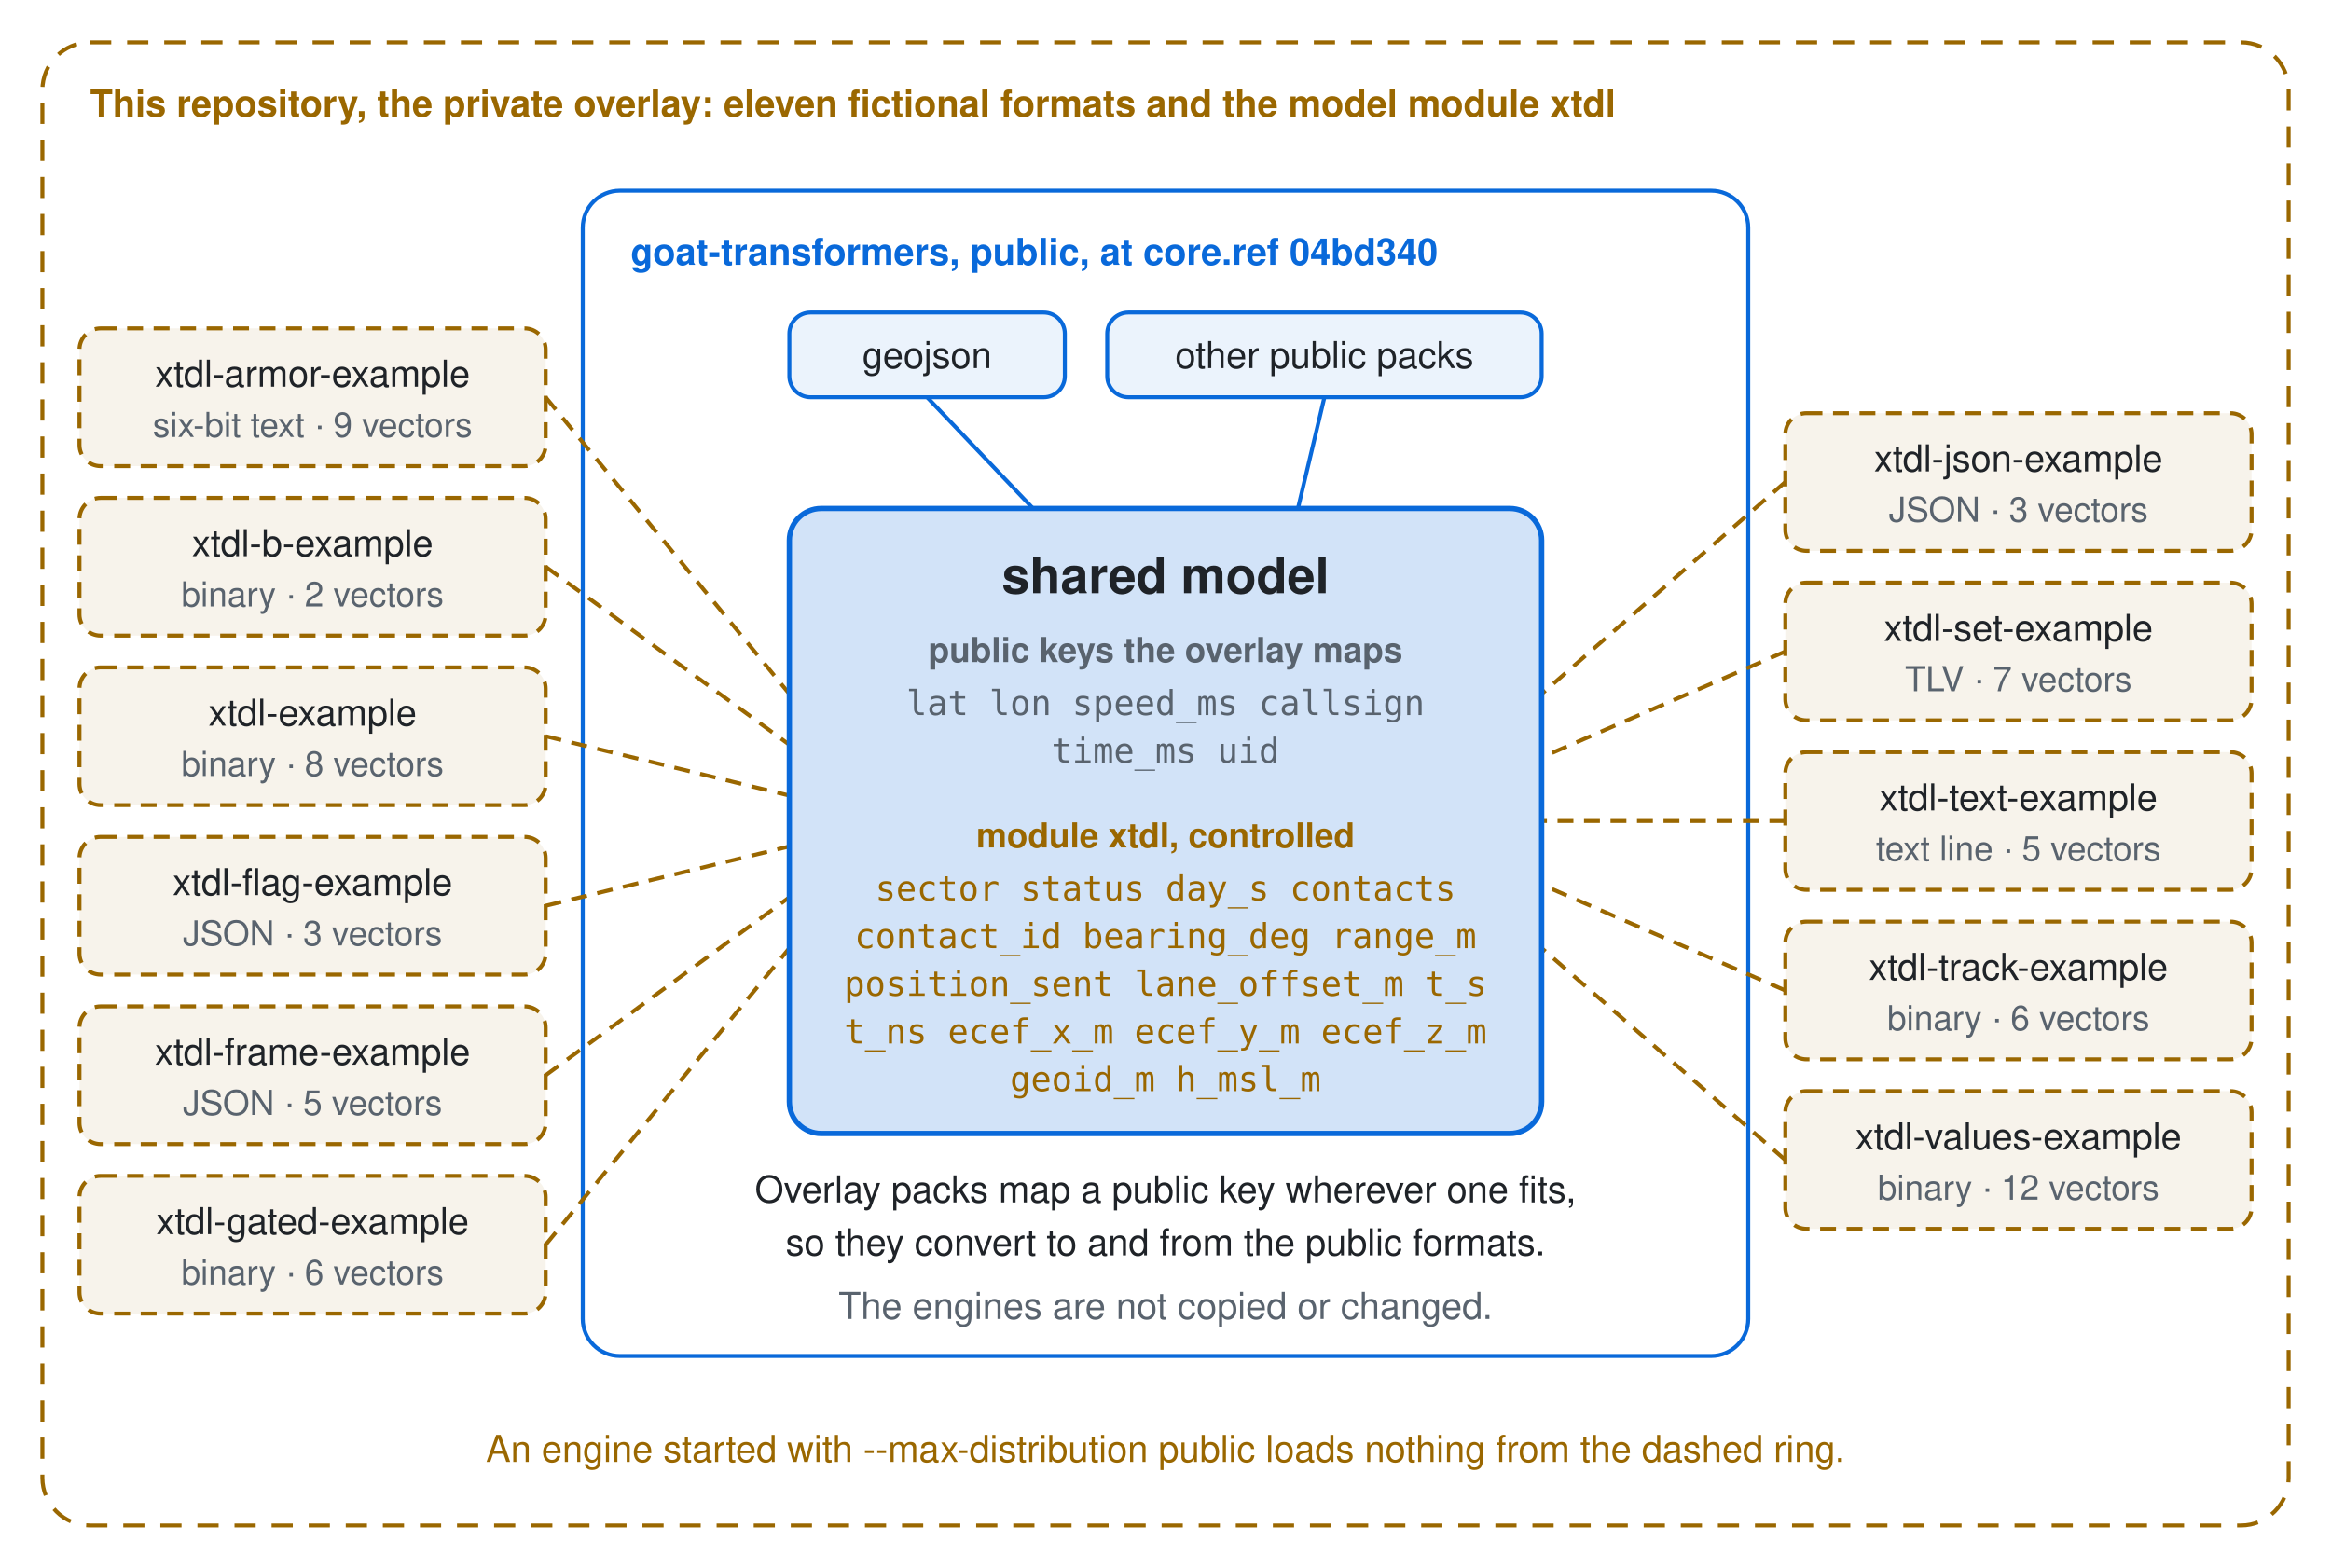
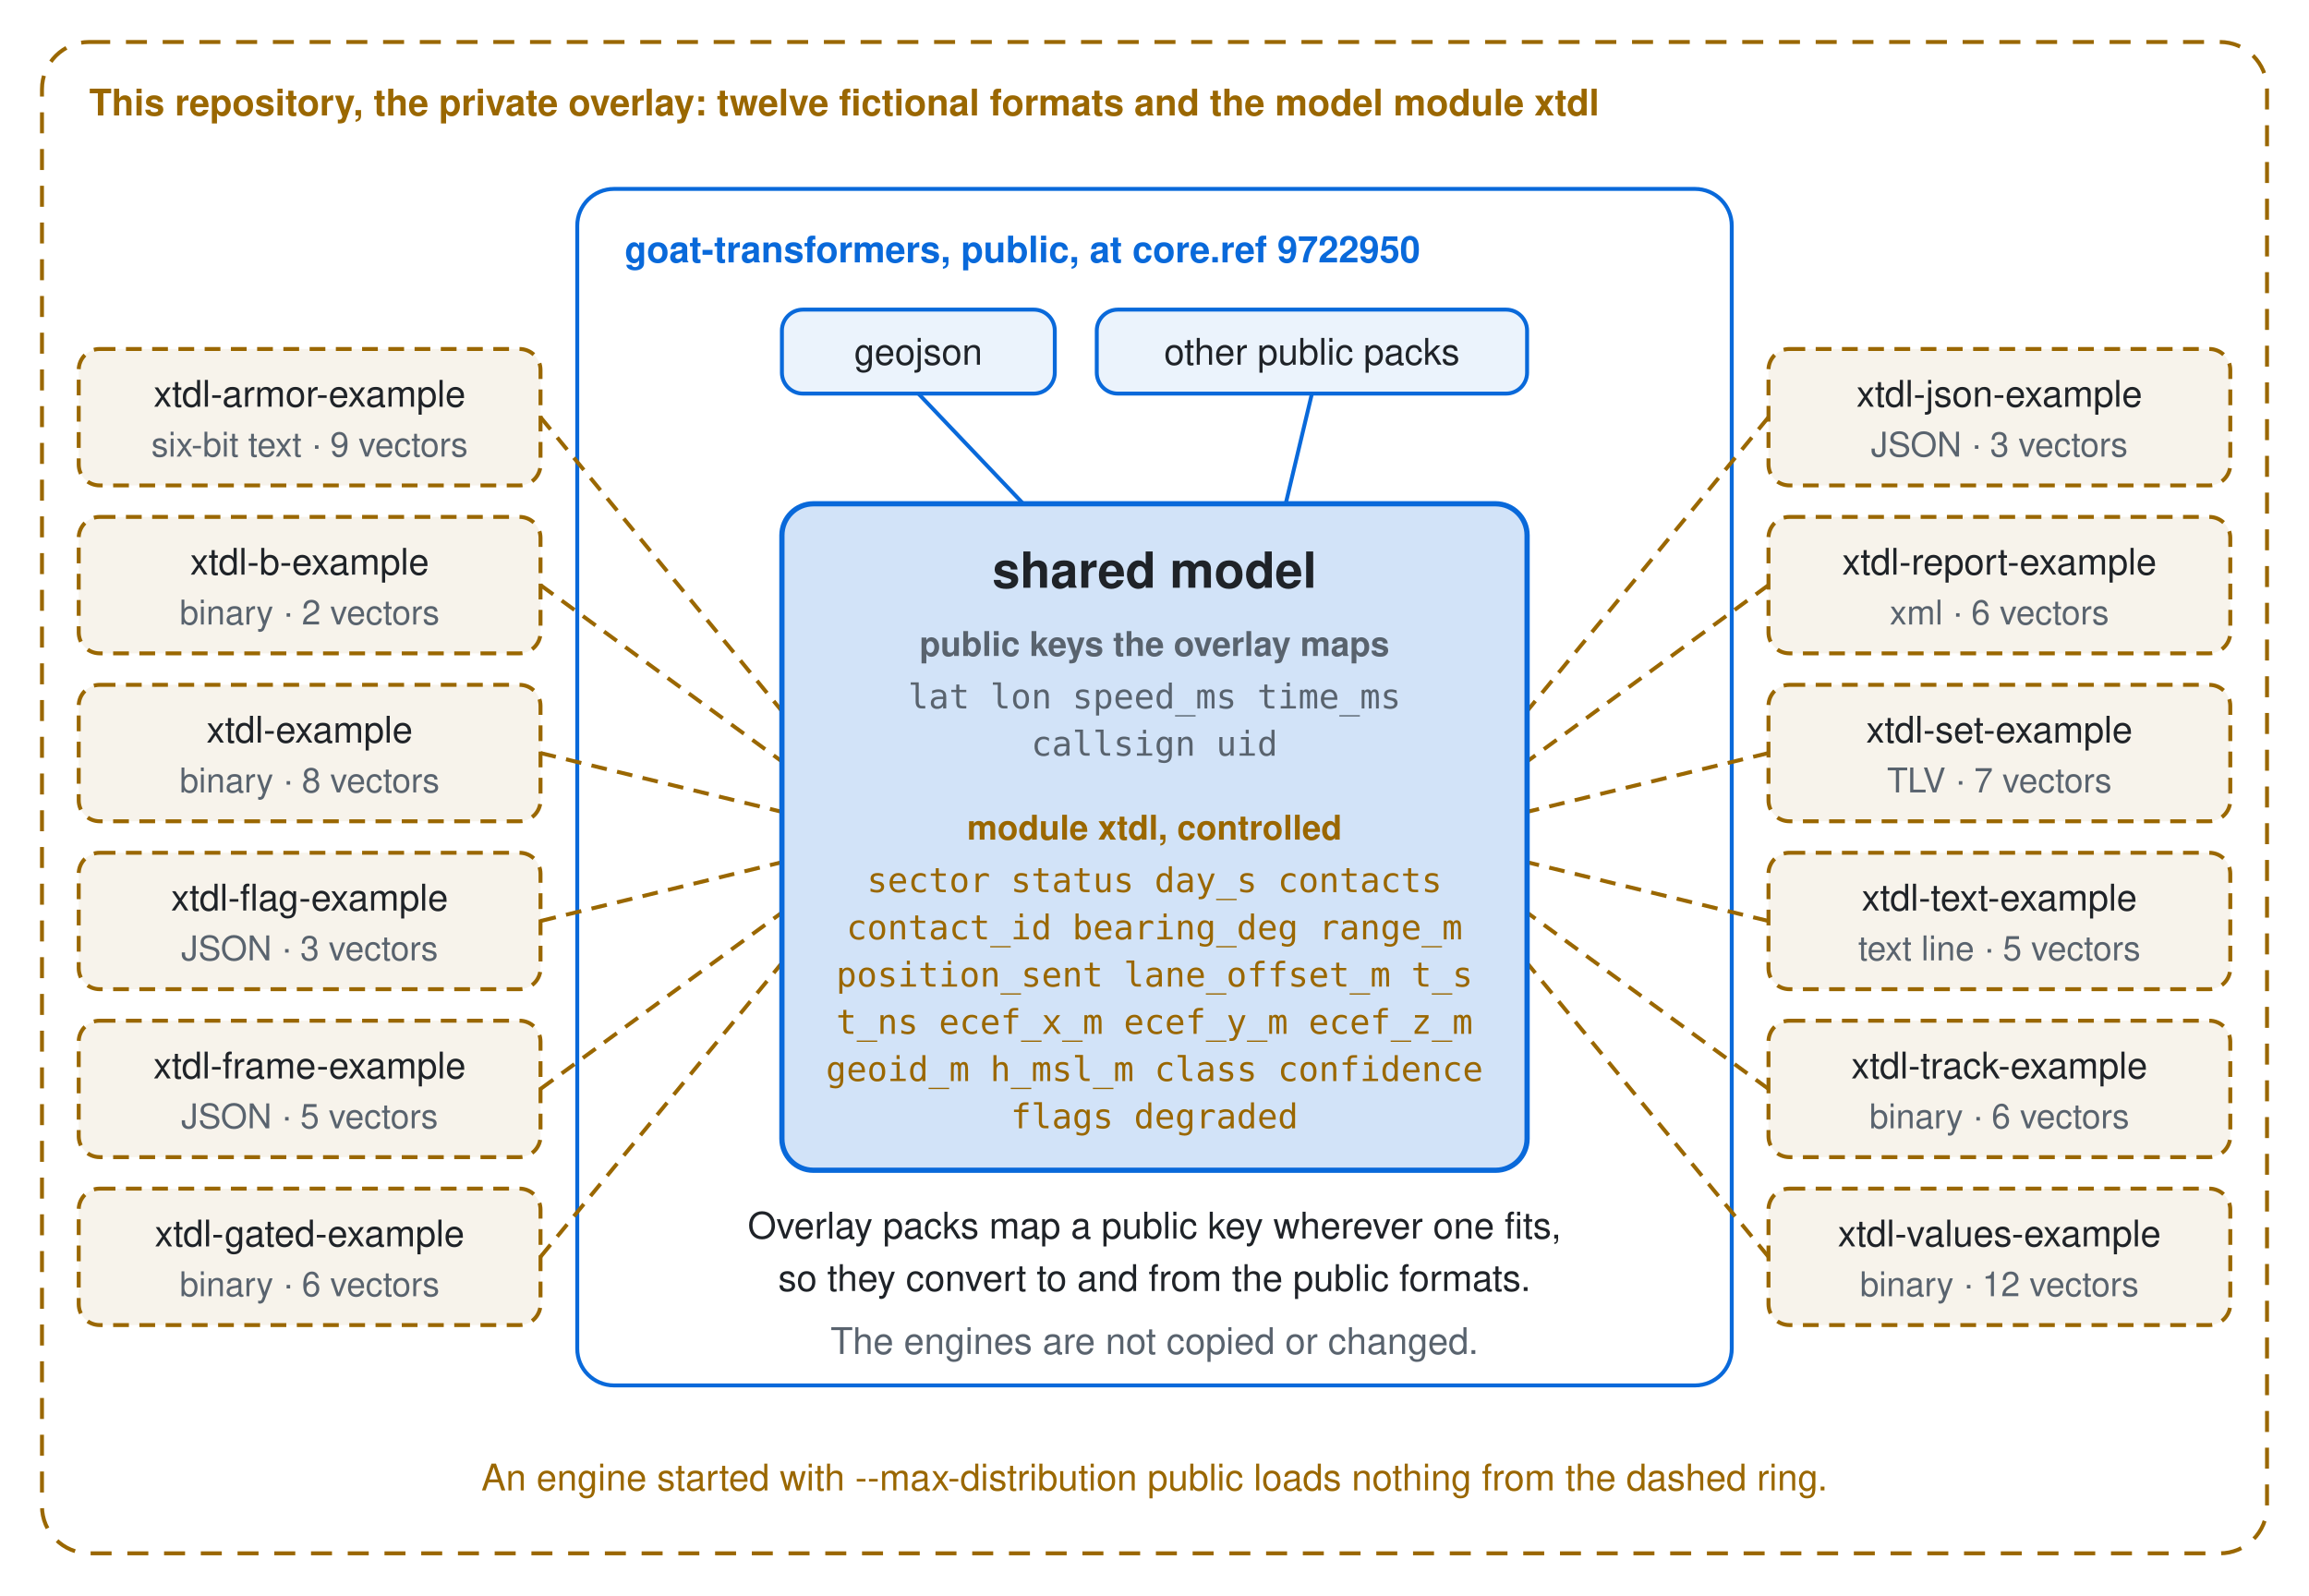
- <svg xmlns="http://www.w3.org/2000/svg" viewBox="0 0 880 592" width="880" height="592" role="img" aria-labelledby="t d">
+ <svg xmlns="http://www.w3.org/2000/svg" viewBox="0 0 880 608" width="880" height="608" role="img" aria-labelledby="t d">
  <style>
  .ink{fill:#1f2328} .quiet{fill:#59636e} .pub{fill:#0969da} .ovl{fill:#9a6700}
  .t{font-family:-apple-system,BlinkMacSystemFont,"Segoe UI",Helvetica,Arial,sans-serif}
  .m{font-family:ui-monospace,SFMono-Regular,Menlo,Consolas,monospace}
  .box{fill:#0969da;fill-opacity:.08;stroke:#0969da;stroke-width:1.5}
  .hub{fill:#0969da;fill-opacity:.18;stroke:#0969da;stroke-width:2}
  .obox{fill:#9a6700;fill-opacity:.08;stroke:#9a6700;stroke-width:1.5;stroke-dasharray:6 4}
  .ring{fill:none;stroke:#0969da;stroke-width:1.5}
  .oring{fill:none;stroke:#9a6700;stroke-width:1.5;stroke-dasharray:8 6}
  .ln{stroke:#0969da;stroke-width:1.5;fill:none}
  .oln{stroke:#9a6700;stroke-width:1.5;fill:none;stroke-dasharray:6 4}
</style>
-   <rect x="16" y="16" width="848" height="560" rx="18" class="oring" />
-   <text x="34" y="44" class="t ovl" font-size="14" text-anchor="start" font-weight="600">This repository, the private overlay: eleven fictional formats and the model module xtdl</text>
-   <rect x="220" y="72" width="440" height="440" rx="14" class="ring" />
-   <text x="238" y="100" class="t pub" font-size="14" text-anchor="start" font-weight="600">goat-transformers, public, at core.ref 04bd340</text>
+   <rect x="16" y="16" width="848" height="576" rx="18" class="oring" />
+   <text x="34" y="44" class="t ovl" font-size="14" text-anchor="start" font-weight="600">This repository, the private overlay: twelve fictional formats and the model module xtdl</text>
+   <rect x="220" y="72" width="440" height="456" rx="14" class="ring" />
+   <text x="238" y="100" class="t pub" font-size="14" text-anchor="start" font-weight="600">goat-transformers, public, at core.ref 9722950</text>
  <path d="M350 150 L390 192" class="ln" />
  <path d="M500 150 L490 192" class="ln" />
  <rect x="298" y="118" width="104" height="32" rx="8" class="box" />
  <text x="350" y="139" class="t ink" font-size="14" text-anchor="middle">geojson</text>
  <rect x="418" y="118" width="164" height="32" rx="8" class="box" />
  <text x="500" y="139" class="t ink" font-size="14" text-anchor="middle">other public packs</text>
-   <path d="M206 150 L298 262" class="oln" />
-   <path d="M206 214 L298 281.2" class="oln" />
-   <path d="M206 278 L298 300.4" class="oln" />
-   <path d="M206 342 L298 319.6" class="oln" />
-   <path d="M206 406 L298 338.8" class="oln" />
-   <path d="M206 470 L298 358" class="oln" />
-   <path d="M674 182 L582 262" class="oln" />
-   <path d="M674 246 L582 286" class="oln" />
-   <path d="M674 310 L582 310" class="oln" />
-   <path d="M674 374 L582 334" class="oln" />
-   <path d="M674 438 L582 358" class="oln" />
-   <rect x="30" y="124" width="176" height="52" rx="8" class="obox" />
-   <text x="118" y="146" class="t ink" font-size="14" text-anchor="middle">xtdl-armor-example</text>
-   <text x="118" y="165" class="t quiet" font-size="13" text-anchor="middle">six-bit text · 9 vectors</text>
-   <rect x="30" y="188" width="176" height="52" rx="8" class="obox" />
-   <text x="118" y="210" class="t ink" font-size="14" text-anchor="middle">xtdl-b-example</text>
-   <text x="118" y="229" class="t quiet" font-size="13" text-anchor="middle">binary · 2 vectors</text>
-   <rect x="30" y="252" width="176" height="52" rx="8" class="obox" />
-   <text x="118" y="274" class="t ink" font-size="14" text-anchor="middle">xtdl-example</text>
-   <text x="118" y="293" class="t quiet" font-size="13" text-anchor="middle">binary · 8 vectors</text>
-   <rect x="30" y="316" width="176" height="52" rx="8" class="obox" />
-   <text x="118" y="338" class="t ink" font-size="14" text-anchor="middle">xtdl-flag-example</text>
-   <text x="118" y="357" class="t quiet" font-size="13" text-anchor="middle">JSON · 3 vectors</text>
-   <rect x="30" y="380" width="176" height="52" rx="8" class="obox" />
-   <text x="118" y="402" class="t ink" font-size="14" text-anchor="middle">xtdl-frame-example</text>
-   <text x="118" y="421" class="t quiet" font-size="13" text-anchor="middle">JSON · 5 vectors</text>
-   <rect x="30" y="444" width="176" height="52" rx="8" class="obox" />
-   <text x="118" y="466" class="t ink" font-size="14" text-anchor="middle">xtdl-gated-example</text>
-   <text x="118" y="485" class="t quiet" font-size="13" text-anchor="middle">binary · 6 vectors</text>
-   <rect x="674" y="156" width="176" height="52" rx="8" class="obox" />
-   <text x="762" y="178" class="t ink" font-size="14" text-anchor="middle">xtdl-json-example</text>
-   <text x="762" y="197" class="t quiet" font-size="13" text-anchor="middle">JSON · 3 vectors</text>
-   <rect x="674" y="220" width="176" height="52" rx="8" class="obox" />
-   <text x="762" y="242" class="t ink" font-size="14" text-anchor="middle">xtdl-set-example</text>
-   <text x="762" y="261" class="t quiet" font-size="13" text-anchor="middle">TLV · 7 vectors</text>
-   <rect x="674" y="284" width="176" height="52" rx="8" class="obox" />
-   <text x="762" y="306" class="t ink" font-size="14" text-anchor="middle">xtdl-text-example</text>
-   <text x="762" y="325" class="t quiet" font-size="13" text-anchor="middle">text line · 5 vectors</text>
-   <rect x="674" y="348" width="176" height="52" rx="8" class="obox" />
-   <text x="762" y="370" class="t ink" font-size="14" text-anchor="middle">xtdl-track-example</text>
-   <text x="762" y="389" class="t quiet" font-size="13" text-anchor="middle">binary · 6 vectors</text>
-   <rect x="674" y="412" width="176" height="52" rx="8" class="obox" />
-   <text x="762" y="434" class="t ink" font-size="14" text-anchor="middle">xtdl-values-example</text>
-   <text x="762" y="453" class="t quiet" font-size="13" text-anchor="middle">binary · 12 vectors</text>
-   <rect x="298" y="192" width="284" height="236" rx="12" class="hub" />
+   <path d="M206 159 L298 271" class="oln" />
+   <path d="M206 223 L298 290.2" class="oln" />
+   <path d="M206 287 L298 309.4" class="oln" />
+   <path d="M206 351 L298 328.6" class="oln" />
+   <path d="M206 415 L298 347.8" class="oln" />
+   <path d="M206 479 L298 367" class="oln" />
+   <path d="M674 159 L582 271" class="oln" />
+   <path d="M674 223 L582 290.2" class="oln" />
+   <path d="M674 287 L582 309.4" class="oln" />
+   <path d="M674 351 L582 328.6" class="oln" />
+   <path d="M674 415 L582 347.8" class="oln" />
+   <path d="M674 479 L582 367" class="oln" />
+   <rect x="30" y="133" width="176" height="52" rx="8" class="obox" />
+   <text x="118" y="155" class="t ink" font-size="14" text-anchor="middle">xtdl-armor-example</text>
+   <text x="118" y="174" class="t quiet" font-size="13" text-anchor="middle">six-bit text · 9 vectors</text>
+   <rect x="30" y="197" width="176" height="52" rx="8" class="obox" />
+   <text x="118" y="219" class="t ink" font-size="14" text-anchor="middle">xtdl-b-example</text>
+   <text x="118" y="238" class="t quiet" font-size="13" text-anchor="middle">binary · 2 vectors</text>
+   <rect x="30" y="261" width="176" height="52" rx="8" class="obox" />
+   <text x="118" y="283" class="t ink" font-size="14" text-anchor="middle">xtdl-example</text>
+   <text x="118" y="302" class="t quiet" font-size="13" text-anchor="middle">binary · 8 vectors</text>
+   <rect x="30" y="325" width="176" height="52" rx="8" class="obox" />
+   <text x="118" y="347" class="t ink" font-size="14" text-anchor="middle">xtdl-flag-example</text>
+   <text x="118" y="366" class="t quiet" font-size="13" text-anchor="middle">JSON · 3 vectors</text>
+   <rect x="30" y="389" width="176" height="52" rx="8" class="obox" />
+   <text x="118" y="411" class="t ink" font-size="14" text-anchor="middle">xtdl-frame-example</text>
+   <text x="118" y="430" class="t quiet" font-size="13" text-anchor="middle">JSON · 5 vectors</text>
+   <rect x="30" y="453" width="176" height="52" rx="8" class="obox" />
+   <text x="118" y="475" class="t ink" font-size="14" text-anchor="middle">xtdl-gated-example</text>
+   <text x="118" y="494" class="t quiet" font-size="13" text-anchor="middle">binary · 6 vectors</text>
+   <rect x="674" y="133" width="176" height="52" rx="8" class="obox" />
+   <text x="762" y="155" class="t ink" font-size="14" text-anchor="middle">xtdl-json-example</text>
+   <text x="762" y="174" class="t quiet" font-size="13" text-anchor="middle">JSON · 3 vectors</text>
+   <rect x="674" y="197" width="176" height="52" rx="8" class="obox" />
+   <text x="762" y="219" class="t ink" font-size="14" text-anchor="middle">xtdl-report-example</text>
+   <text x="762" y="238" class="t quiet" font-size="13" text-anchor="middle">xml · 6 vectors</text>
+   <rect x="674" y="261" width="176" height="52" rx="8" class="obox" />
+   <text x="762" y="283" class="t ink" font-size="14" text-anchor="middle">xtdl-set-example</text>
+   <text x="762" y="302" class="t quiet" font-size="13" text-anchor="middle">TLV · 7 vectors</text>
+   <rect x="674" y="325" width="176" height="52" rx="8" class="obox" />
+   <text x="762" y="347" class="t ink" font-size="14" text-anchor="middle">xtdl-text-example</text>
+   <text x="762" y="366" class="t quiet" font-size="13" text-anchor="middle">text line · 5 vectors</text>
+   <rect x="674" y="389" width="176" height="52" rx="8" class="obox" />
+   <text x="762" y="411" class="t ink" font-size="14" text-anchor="middle">xtdl-track-example</text>
+   <text x="762" y="430" class="t quiet" font-size="13" text-anchor="middle">binary · 6 vectors</text>
+   <rect x="674" y="453" width="176" height="52" rx="8" class="obox" />
+   <text x="762" y="475" class="t ink" font-size="14" text-anchor="middle">xtdl-values-example</text>
+   <text x="762" y="494" class="t quiet" font-size="13" text-anchor="middle">binary · 12 vectors</text>
+   <rect x="298" y="192" width="284" height="254" rx="12" class="hub" />
  <text x="440" y="224" class="t ink" font-size="19" text-anchor="middle" font-weight="600">shared model</text>
  <text x="440" y="250" class="t quiet" font-size="13" text-anchor="middle" font-weight="600">public keys the overlay maps</text>
  <text x="440" y="320" class="t ovl" font-size="13" text-anchor="middle" font-weight="600">module xtdl, controlled</text>
-   <text x="440" y="270" class="m quiet" font-size="13" text-anchor="middle">lat lon speed_ms callsign</text>
-   <text x="440" y="288" class="m quiet" font-size="13" text-anchor="middle">time_ms uid</text>
+   <text x="440" y="270" class="m quiet" font-size="13" text-anchor="middle">lat lon speed_ms time_ms</text>
+   <text x="440" y="288" class="m quiet" font-size="13" text-anchor="middle">callsign uid</text>
  <text x="440" y="340" class="m ovl" font-size="13" text-anchor="middle">sector status day_s contacts</text>
  <text x="440" y="358" class="m ovl" font-size="13" text-anchor="middle">contact_id bearing_deg range_m</text>
  <text x="440" y="376" class="m ovl" font-size="13" text-anchor="middle">position_sent lane_offset_m t_s</text>
  <text x="440" y="394" class="m ovl" font-size="13" text-anchor="middle">t_ns ecef_x_m ecef_y_m ecef_z_m</text>
-   <text x="440" y="412" class="m ovl" font-size="13" text-anchor="middle">geoid_m h_msl_m</text>
-   <text x="440" y="454" class="t ink" font-size="14" text-anchor="middle">Overlay packs map a public key wherever one fits,</text>
-   <text x="440" y="474" class="t ink" font-size="14" text-anchor="middle">so they convert to and from the public formats.</text>
-   <text x="440" y="498" class="t quiet" font-size="14" text-anchor="middle">The engines are not copied or changed.</text>
-   <text x="440" y="552" class="t ovl" font-size="14" text-anchor="middle">An engine started with --max-distribution public loads nothing from the dashed ring.</text>
+   <text x="440" y="412" class="m ovl" font-size="13" text-anchor="middle">geoid_m h_msl_m class confidence</text>
+   <text x="440" y="430" class="m ovl" font-size="13" text-anchor="middle">flags degraded</text>
+   <text x="440" y="472" class="t ink" font-size="14" text-anchor="middle">Overlay packs map a public key wherever one fits,</text>
+   <text x="440" y="492" class="t ink" font-size="14" text-anchor="middle">so they convert to and from the public formats.</text>
+   <text x="440" y="516" class="t quiet" font-size="14" text-anchor="middle">The engines are not copied or changed.</text>
+   <text x="440" y="568" class="t ovl" font-size="14" text-anchor="middle">An engine started with --max-distribution public loads nothing from the dashed ring.</text>
</svg>
